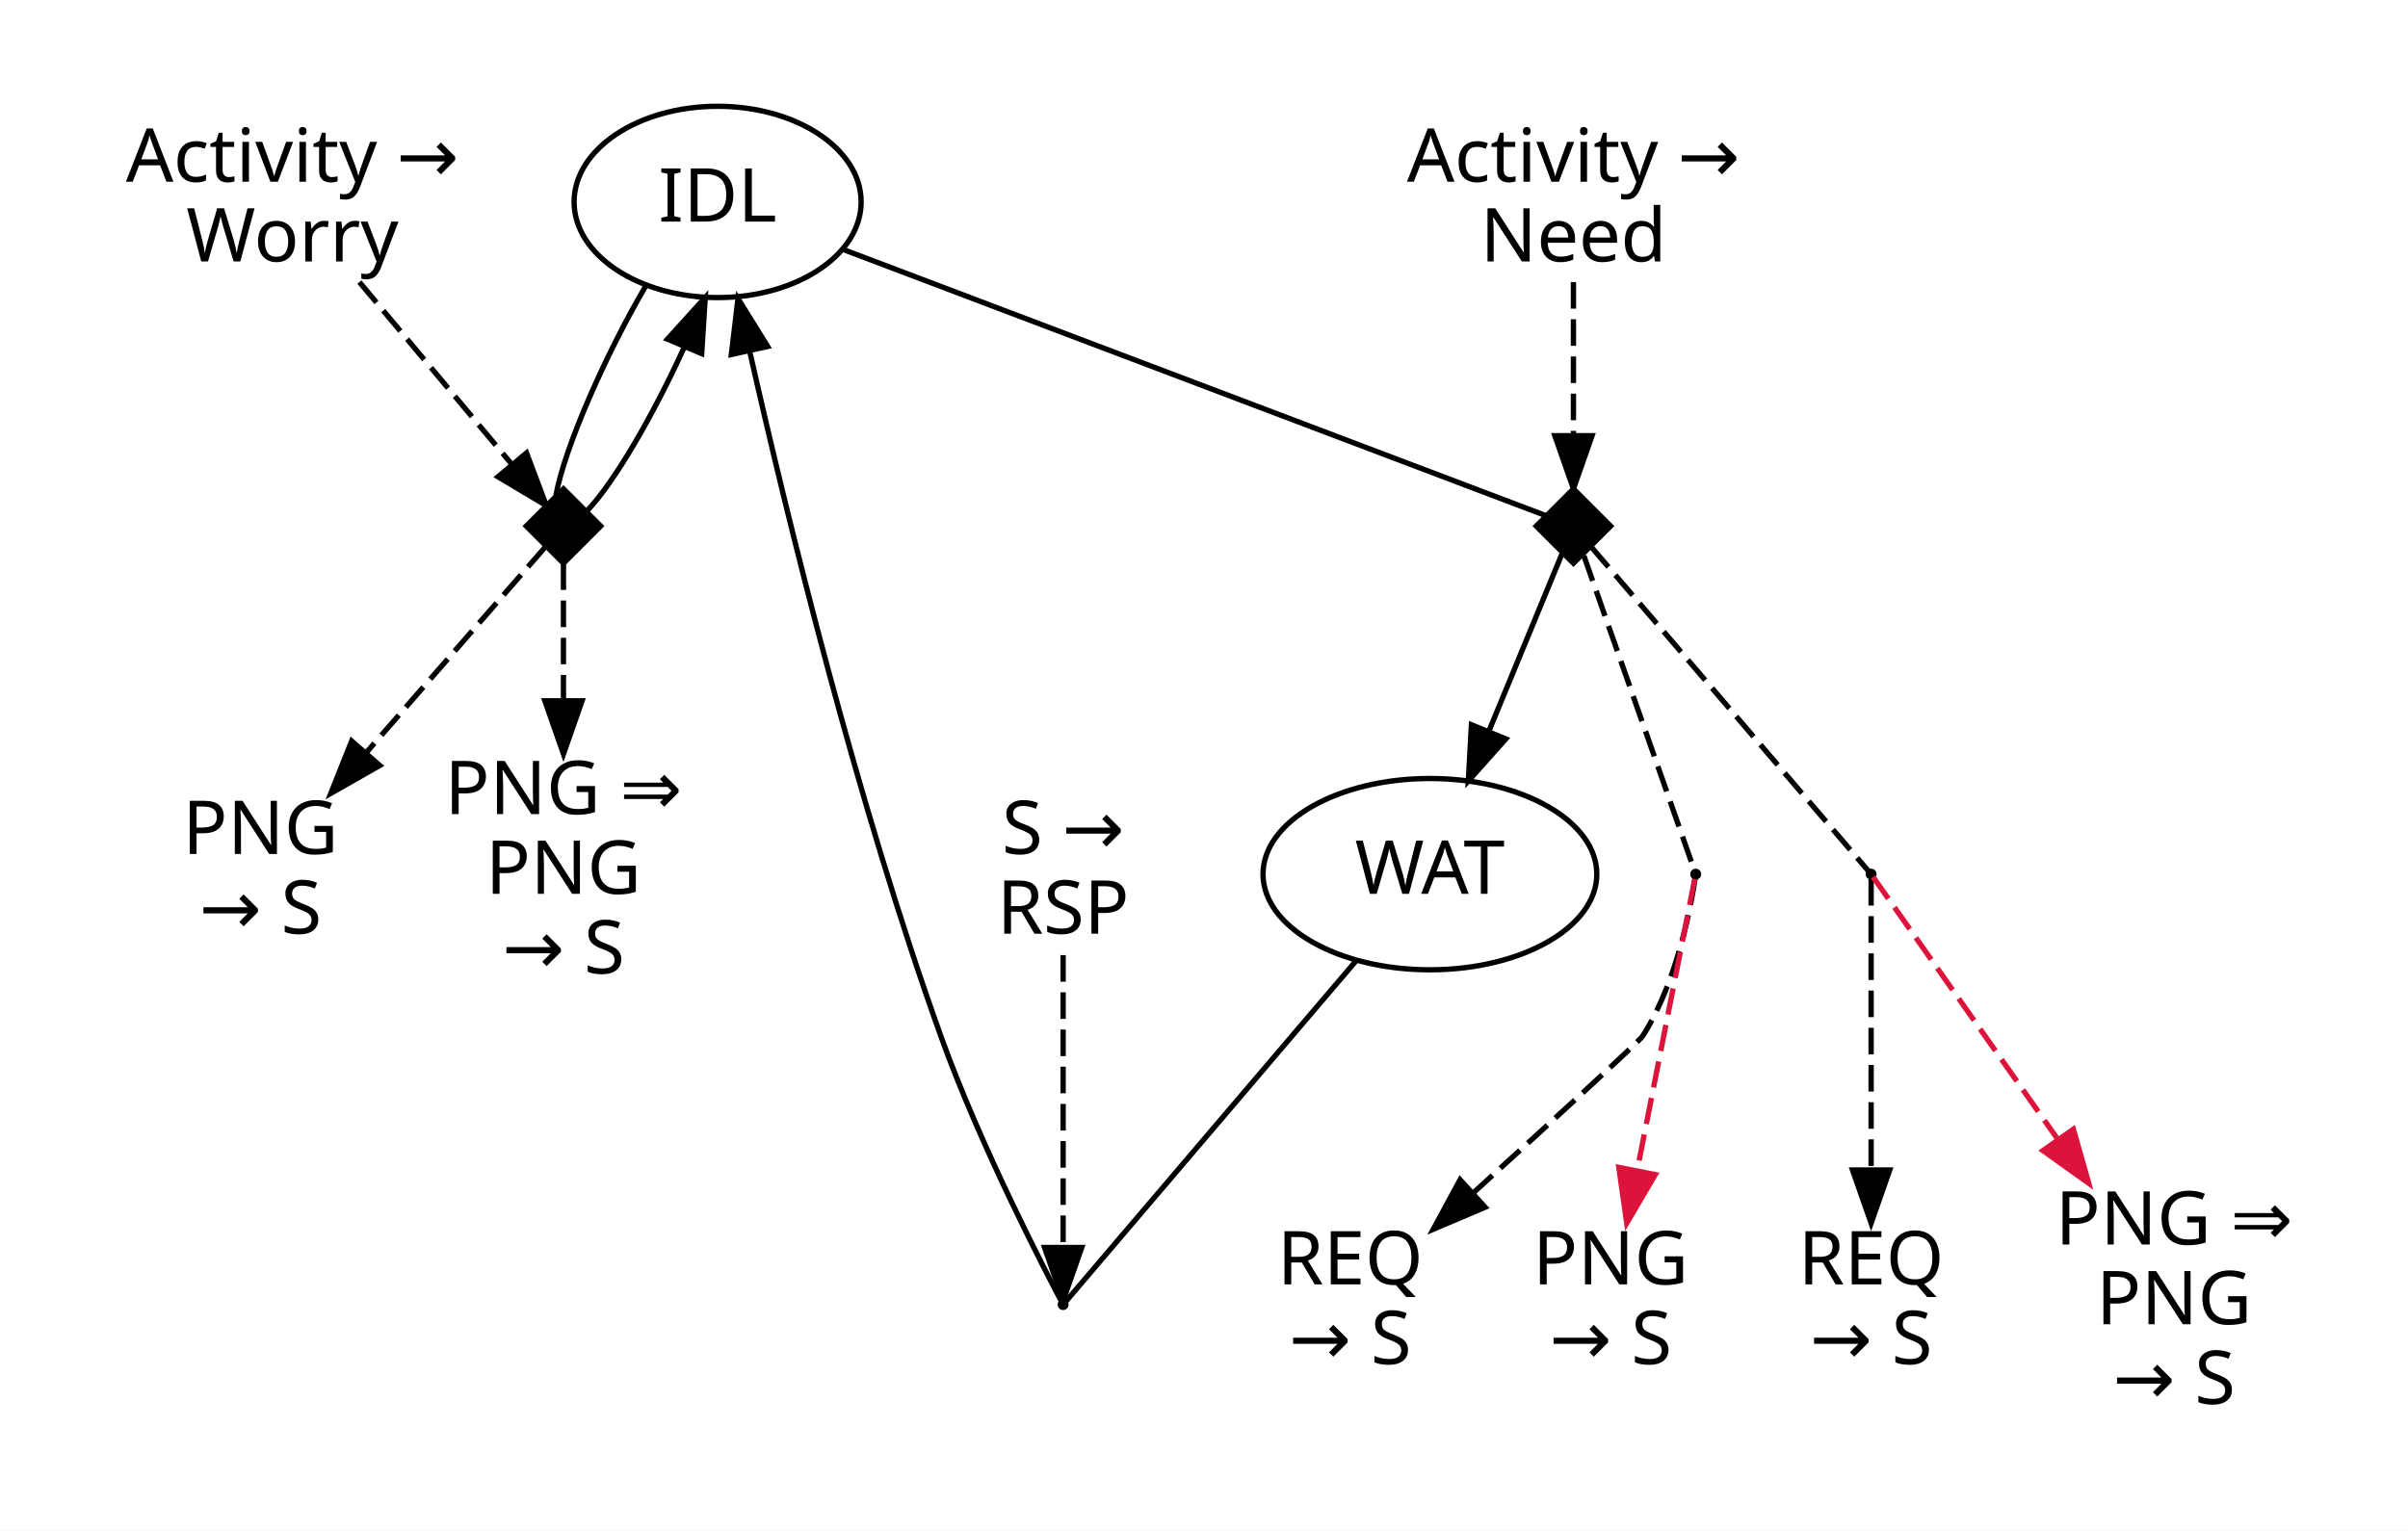
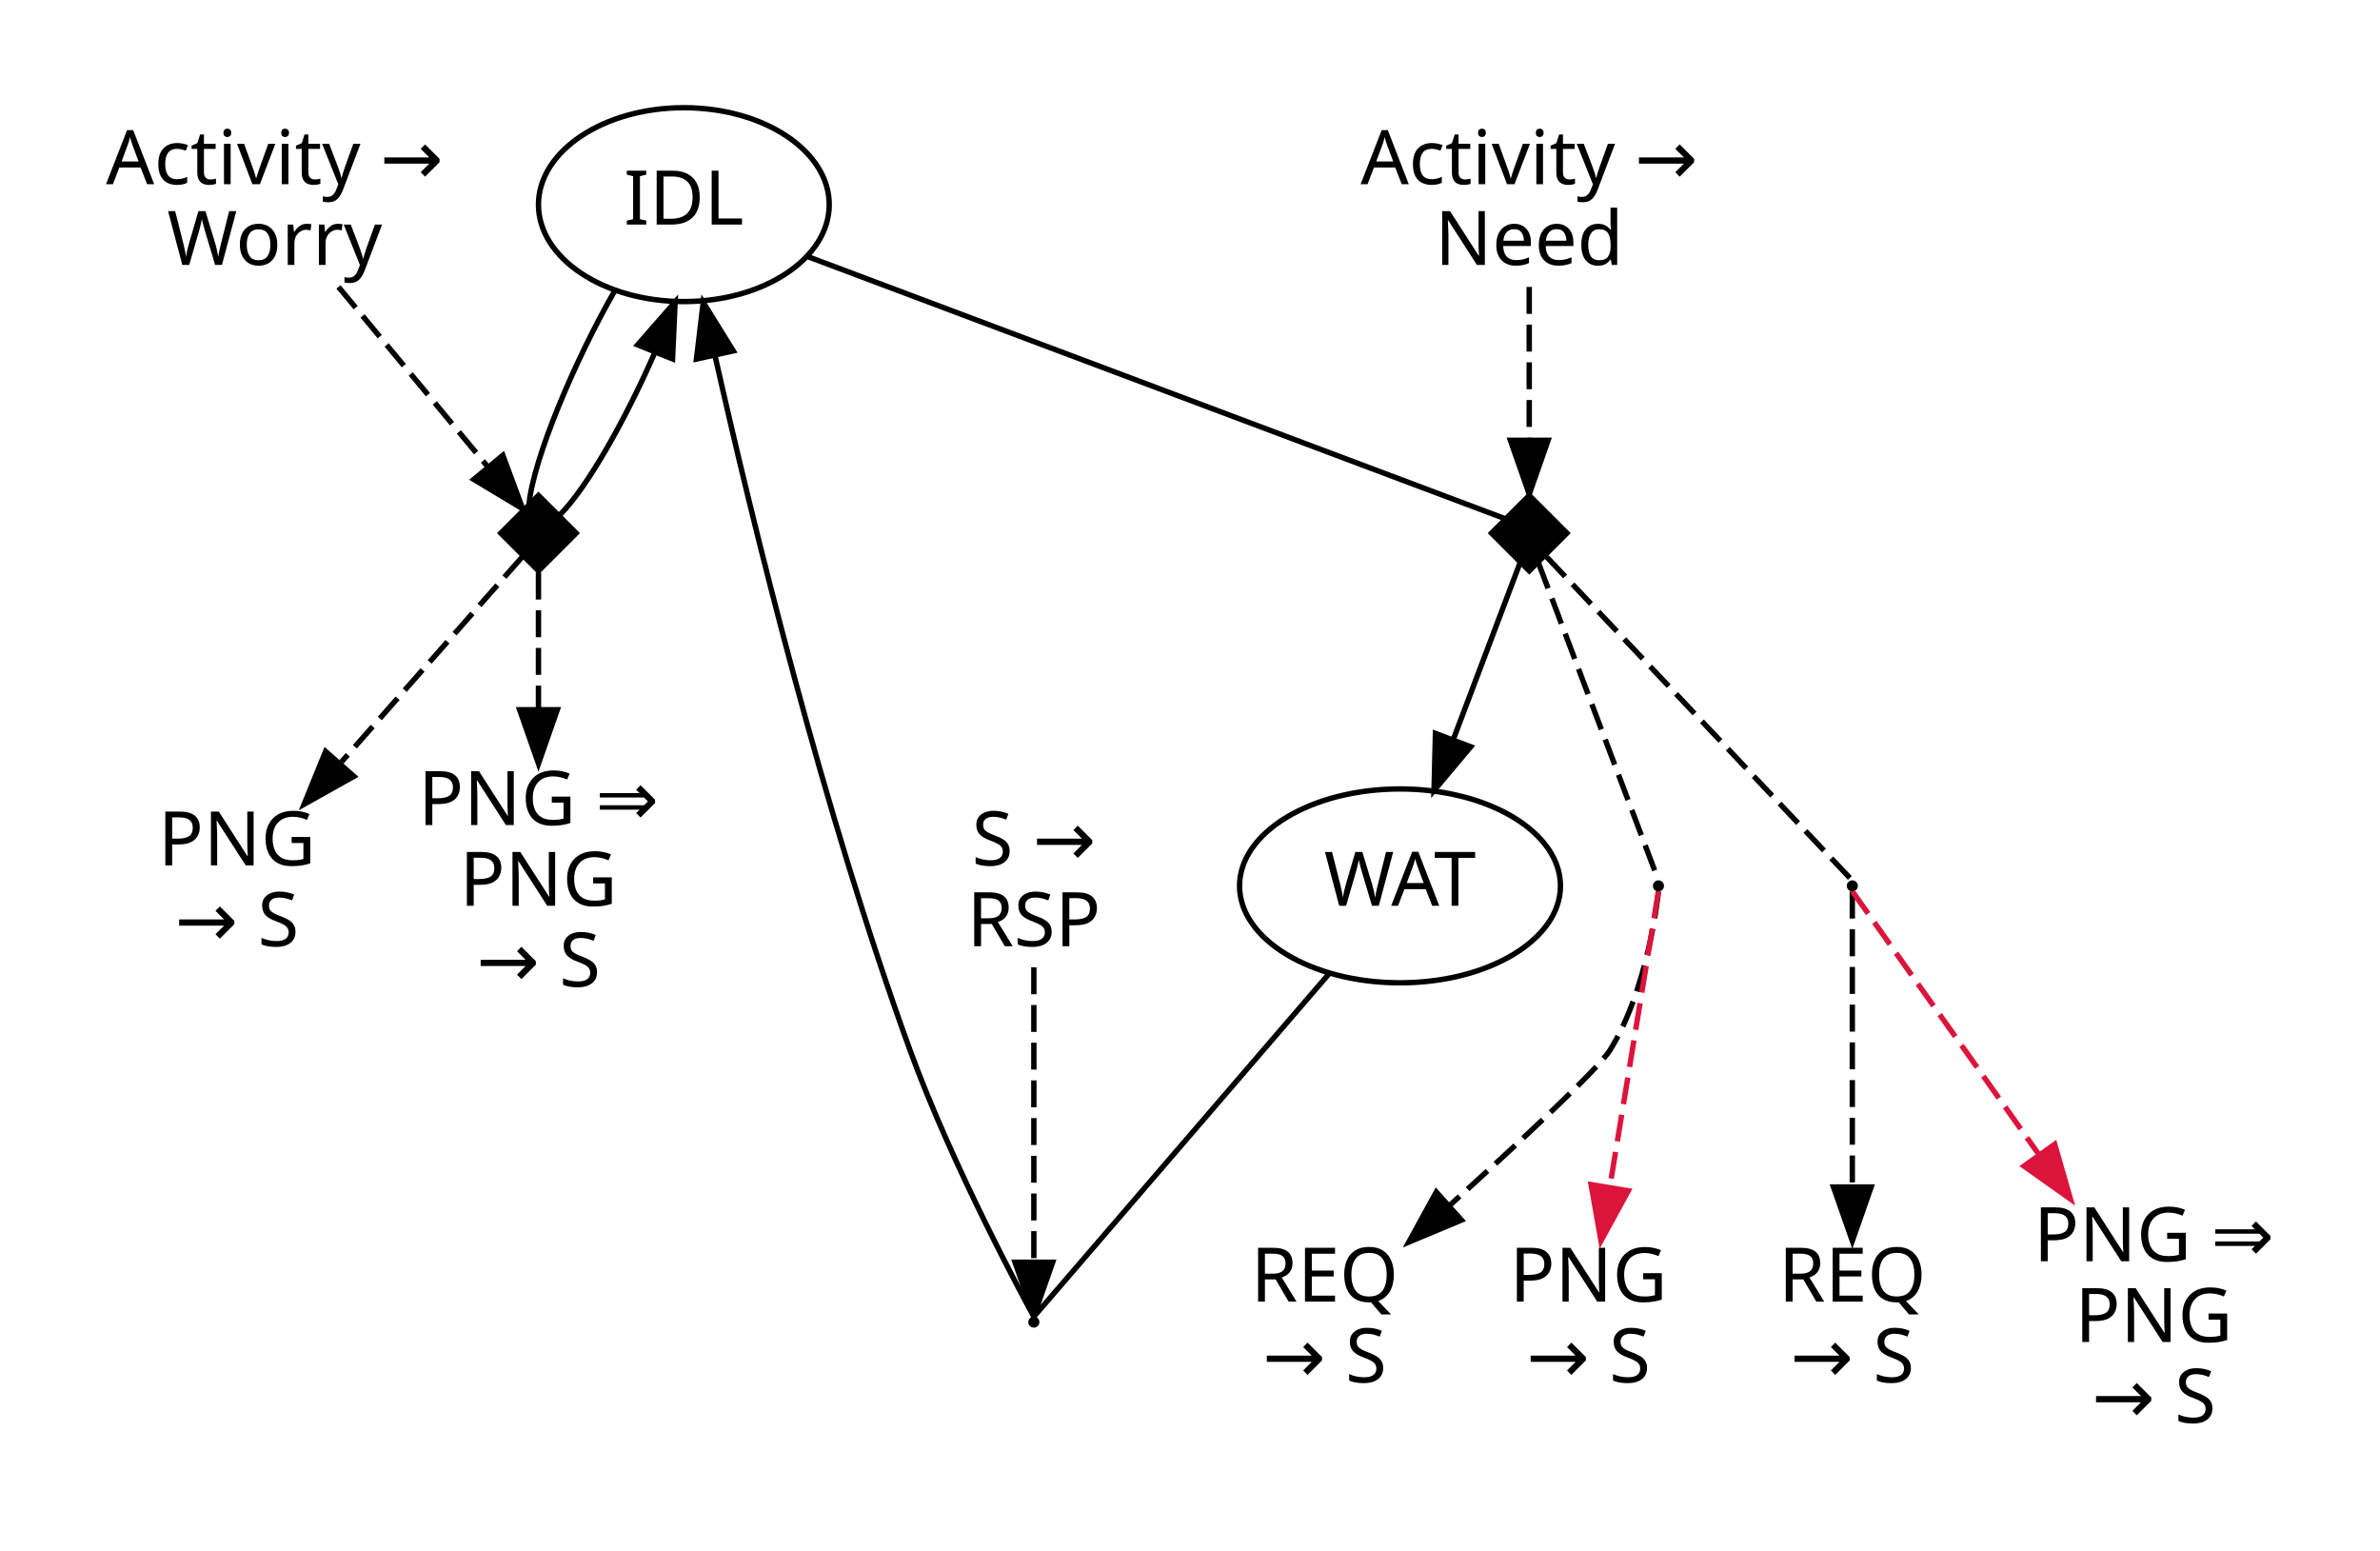
- <svg xmlns="http://www.w3.org/2000/svg" width="453pt" height="288pt" viewBox="0.00 0.00 453.00 288.00">
+ <svg xmlns="http://www.w3.org/2000/svg" width="442pt" height="288pt" viewBox="0.00 0.00 442.00 288.00">
  <g id="graph0" class="graph" transform="scale(1 1) rotate(0) translate(4 284)">
-     <polygon fill="#ffffff" stroke="transparent" points="-4,4 -4,-284 449,-284 449,4 -4,4" />
+     <polygon fill="white" stroke="transparent" points="-4,4 -4,-284 438,-284 438,4 -4,4" />
    <g id="clust1" class="cluster">
-       <polygon fill="none" stroke="#ffffff" points="8,-89 8,-272 166,-272 166,-89 8,-89" />
+       <polygon fill="none" stroke="white" points="8,-89 8,-272 158,-272 158,-89 8,-89" />
    </g>
    <g id="clust2" class="cluster">
-       <polygon fill="none" stroke="#ffffff" points="226,-8 226,-269 437,-269 437,-8 226,-8" />
+       <polygon fill="none" stroke="white" points="218,-8 218,-269 426,-269 426,-8 218,-8" />
    </g>
    <g id="clust3" class="cluster">
-       <polygon fill="none" stroke="#ffffff" points="174,-29.96 174,-142.5 218,-142.5 218,-29.96 174,-29.96" />
+       <polygon fill="none" stroke="white" points="166,-29.96 166,-142.5 210,-142.5 210,-29.96 166,-29.96" />
    </g>
    <g id="node1" class="node">
-       <ellipse fill="none" stroke="#000000" cx="131" cy="-246" rx="27" ry="18" />
-       <text text-anchor="middle" x="131" y="-242.3" font-family="sans-serif" font-size="14.00" fill="#000000">IDL</text>
+       <ellipse fill="none" stroke="black" cx="123" cy="-246" rx="27" ry="18" />
+       <text text-anchor="middle" x="123" y="-242.3" font-family="sans-serif" font-size="14.00">IDL</text>
    </g>
    <g id="node2" class="node">
-       <polygon fill="#000000" stroke="#000000" points="102,-192 95,-185 102,-178 109,-185 102,-192" />
+       <polygon fill="black" stroke="black" points="96,-192 89,-185 96,-178 103,-185 96,-192" />
    </g>
    <g id="edge1" class="edge">
-       <path fill="none" stroke="#000000" d="M117.543,-230.291C109.916,-217.3 102.118,-199.586 100.567,-190.65" />
+       <path fill="none" stroke="black" d="M110.23,-230.11C102.68,-217 95.05,-198.74 94.26,-190.43" />
    </g>
    <g id="node7" class="node">
-       <polygon fill="#000000" stroke="#000000" points="292,-192 285,-185 292,-178 299,-185 292,-192" />
+       <polygon fill="black" stroke="black" points="280,-192 273,-185 280,-178 287,-185 280,-192" />
    </g>
    <g id="edge6" class="edge">
-       <path fill="none" stroke="#000000" d="M154.756,-236.999C193.243,-222.417 266.939,-194.495 286.904,-186.931" />
+       <path fill="none" stroke="black" d="M146.17,-236.29C184.04,-222.06 256.87,-194.69 275.55,-187.67" />
    </g>
    <g id="edge2" class="edge">
-       <path fill="none" stroke="#000000" d="M106.402,-187.83C111.728,-193.393 119.075,-206.277 124.652,-218.51" />
-       <polygon fill="#000000" stroke="#000000" points="121.557,-220.178 128.672,-228.028 128.005,-217.454 121.557,-220.178" />
+       <path fill="none" stroke="black" d="M99.96,-188.38C105.15,-193.56 112.3,-206.38 117.6,-218.51" />
+       <polygon fill="black" stroke="black" points="114.41,-219.96 121.38,-227.93 120.9,-217.35 114.41,-219.96" />
    </g>
    <g id="node4" class="node">
-       <text text-anchor="middle" x="45" y="-123.3" font-family="sans-serif" font-size="14.00" fill="#000000">PNG</text>
-       <text text-anchor="middle" x="45" y="-108.3" font-family="sans-serif" font-size="14.00" fill="#000000">→ S</text>
+       <text text-anchor="middle" x="40" y="-123.3" font-family="sans-serif" font-size="14.00">PNG</text>
+       <text text-anchor="middle" x="40" y="-108.3" font-family="sans-serif" font-size="14.00">→ S</text>
    </g>
    <g id="edge4" class="edge">
-       <path fill="none" stroke="#000000" stroke-dasharray="5,2" d="M98.605,-181.099C92.053,-173.57 77.216,-156.52 64.808,-142.262" />
-       <polygon fill="#000000" stroke="#000000" points="67.439,-139.953 58.234,-134.707 62.158,-144.548 67.439,-139.953" />
+       <path fill="none" stroke="Black" stroke-dasharray="5,2" d="M92.99,-180.59C86.72,-173.48 71.83,-156.59 59.42,-142.52" />
+       <polygon fill="Black" stroke="Black" points="61.72,-139.84 52.48,-134.66 56.47,-144.47 61.72,-139.84" />
    </g>
    <g id="node5" class="node">
-       <text text-anchor="middle" x="102" y="-130.8" font-family="sans-serif" font-size="14.00" fill="#000000">PNG ⇒</text>
-       <text text-anchor="middle" x="102" y="-115.8" font-family="sans-serif" font-size="14.00" fill="#000000">PNG</text>
-       <text text-anchor="middle" x="102" y="-100.8" font-family="sans-serif" font-size="14.00" fill="#000000">→ S</text>
+       <text text-anchor="middle" x="96" y="-130.8" font-family="sans-serif" font-size="14.00">PNG ⇒</text>
+       <text text-anchor="middle" x="96" y="-115.8" font-family="sans-serif" font-size="14.00">PNG</text>
+       <text text-anchor="middle" x="96" y="-100.8" font-family="sans-serif" font-size="14.00">→ S</text>
    </g>
    <g id="edge5" class="edge">
-       <path fill="none" stroke="#000000" stroke-dasharray="5,2" d="M102,-177.99C102,-171.671 102,-161.897 102,-152.137" />
-       <polygon fill="#000000" stroke="#000000" points="105.5,-152.116 102,-142.116 98.5,-152.116 105.5,-152.116" />
+       <path fill="none" stroke="Black" stroke-dasharray="5,2" d="M96,-177.68C96,-171.64 96,-162.07 96,-152.47" />
+       <polygon fill="Black" stroke="Black" points="99.5,-152.21 96,-142.21 92.5,-152.21 99.5,-152.21" />
    </g>
    <g id="node3" class="node">
-       <text text-anchor="middle" x="51" y="-249.8" font-family="sans-serif" font-size="14.00" fill="#000000">Activity →</text>
-       <text text-anchor="middle" x="51" y="-234.8" font-family="sans-serif" font-size="14.00" fill="#000000">Worry</text>
+       <text text-anchor="middle" x="47" y="-249.8" font-family="sans-serif" font-size="14.00">Activity →</text>
+       <text text-anchor="middle" x="47" y="-234.8" font-family="sans-serif" font-size="14.00">Worry</text>
    </g>
    <g id="edge3" class="edge">
-       <path fill="none" stroke="#000000" stroke-dasharray="5,2" d="M63.607,-230.921C72.459,-220.334 84.124,-206.382 92.263,-196.646" />
-       <polygon fill="#000000" stroke="#000000" points="95.05,-198.769 98.779,-188.852 89.68,-194.279 95.05,-198.769" />
+       <path fill="none" stroke="Black" stroke-dasharray="5,2" d="M58.86,-230.72C67.36,-220.49 78.65,-206.89 86.54,-197.39" />
+       <polygon fill="Black" stroke="Black" points="89.38,-199.45 93.07,-189.52 83.99,-194.98 89.38,-199.45" />
    </g>
    <g id="node6" class="node">
-       <ellipse fill="none" stroke="#000000" cx="265" cy="-119.5" rx="31.396" ry="18" />
-       <text text-anchor="middle" x="265" y="-115.8" font-family="sans-serif" font-size="14.00" fill="#000000">WAT</text>
+       <ellipse fill="none" stroke="black" cx="256" cy="-119.5" rx="29.8" ry="18" />
+       <text text-anchor="middle" x="256" y="-115.8" font-family="sans-serif" font-size="14.00">WAT</text>
    </g>
    <g id="node15" class="node">
-       <ellipse fill="#000000" stroke="#000000" cx="196" cy="-38.5" rx=".54" ry=".54" />
+       <ellipse fill="black" stroke="black" cx="188" cy="-38.5" rx="0.54" ry="0.54" />
    </g>
    <g id="edge15" class="edge">
-       <path fill="none" stroke="#000000" d="M251.037,-103.108C232.135,-80.919 200.302,-43.55 196.397,-38.966" />
+       <path fill="none" stroke="black" d="M242.89,-103.27C223.75,-81.03 190.18,-42.03 188.1,-39.62" />
    </g>
    <g id="edge7" class="edge">
-       <path fill="none" stroke="#000000" d="M289.881,-179.86C286.919,-172.674 281.324,-159.101 276.189,-146.644" />
-       <polygon fill="#000000" stroke="#000000" points="279.276,-144.948 272.229,-137.037 272.804,-147.616 279.276,-144.948" />
+       <path fill="none" stroke="black" d="M278.27,-179.43C275.68,-172.57 270.58,-159.07 265.91,-146.72" />
+       <polygon fill="black" stroke="black" points="269.13,-145.33 262.32,-137.22 262.58,-147.81 269.13,-145.33" />
    </g>
    <g id="node9" class="node">
-       <ellipse fill="#000000" stroke="#000000" cx="315" cy="-119.5" rx=".54" ry=".54" />
+       <ellipse fill="black" stroke="black" cx="304" cy="-119.5" rx="0.54" ry="0.54" />
    </g>
    <g id="edge9" class="edge">
-       <path fill="none" stroke="#000000" stroke-dasharray="5,2" d="M293.961,-179.416C299.089,-164.813 312.642,-126.215 314.729,-120.273" />
+       <path fill="none" stroke="black" stroke-dasharray="5,2" d="M281.73,-179.43C287.06,-165.33 302.96,-123.24 303.95,-120.63" />
    </g>
    <g id="node12" class="node">
-       <ellipse fill="#000000" stroke="#000000" cx="348" cy="-119.5" rx=".54" ry=".54" />
+       <ellipse fill="black" stroke="black" cx="340" cy="-119.5" rx="0.54" ry="0.54" />
    </g>
    <g id="edge12" class="edge">
-       <path fill="none" stroke="#000000" stroke-dasharray="5,2" d="M295.335,-181.099C306.638,-167.879 343.035,-125.307 347.541,-120.037" />
+       <path fill="none" stroke="black" stroke-dasharray="5,2" d="M283.23,-180.59C295.3,-167.81 337.26,-123.4 339.87,-120.63" />
    </g>
    <g id="node8" class="node">
-       <text text-anchor="middle" x="292" y="-249.8" font-family="sans-serif" font-size="14.00" fill="#000000">Activity →</text>
-       <text text-anchor="middle" x="292" y="-234.8" font-family="sans-serif" font-size="14.00" fill="#000000">Need</text>
+       <text text-anchor="middle" x="280" y="-249.8" font-family="sans-serif" font-size="14.00">Activity →</text>
+       <text text-anchor="middle" x="280" y="-234.8" font-family="sans-serif" font-size="14.00">Need</text>
    </g>
    <g id="edge8" class="edge">
-       <path fill="none" stroke="#000000" stroke-dasharray="5,2" d="M292,-230.921C292,-222.189 292,-211.169 292,-202.113" />
-       <polygon fill="#000000" stroke="#000000" points="295.5,-202.012 292,-192.012 288.5,-202.012 295.5,-202.012" />
+       <path fill="none" stroke="Black" stroke-dasharray="5,2" d="M280,-230.72C280,-222.18 280,-211.3 280,-202.41" />
+       <polygon fill="Black" stroke="Black" points="283.5,-202.24 280,-192.24 276.5,-202.24 283.5,-202.24" />
    </g>
    <g id="node10" class="node">
-       <text text-anchor="middle" x="250" y="-42.3" font-family="sans-serif" font-size="14.00" fill="#000000">REQ</text>
-       <text text-anchor="middle" x="250" y="-27.3" font-family="sans-serif" font-size="14.00" fill="#000000">→ S</text>
+       <text text-anchor="middle" x="242" y="-42.3" font-family="sans-serif" font-size="14.00">REQ</text>
+       <text text-anchor="middle" x="242" y="-27.3" font-family="sans-serif" font-size="14.00">→ S</text>
    </g>
    <g id="edge10" class="edge">
-       <path fill="none" stroke="#000000" stroke-dasharray="5,2" d="M314.887,-118.681C314.347,-114.975 311.761,-99.493 305,-89 304.383,-88.043 287.875,-72.924 273.106,-59.477" />
-       <polygon fill="#000000" stroke="#000000" points="275.387,-56.82 265.634,-52.681 270.677,-61.998 275.387,-56.82" />
+       <path fill="none" stroke="Black" stroke-dasharray="5,2" d="M303.99,-118.45C303.89,-117.39 302.03,-100.27 295,-89 292.77,-85.43 278.4,-72.08 265.19,-60.14" />
+       <polygon fill="Black" stroke="Black" points="267.42,-57.44 257.64,-53.36 262.74,-62.65 267.42,-57.44" />
    </g>
    <g id="node11" class="node">
-       <text text-anchor="middle" x="299" y="-42.3" font-family="sans-serif" font-size="14.00" fill="#000000">PNG</text>
-       <text text-anchor="middle" x="299" y="-27.3" font-family="sans-serif" font-size="14.00" fill="#000000">→ S</text>
+       <text text-anchor="middle" x="291" y="-42.3" font-family="sans-serif" font-size="14.00">PNG</text>
+       <text text-anchor="middle" x="291" y="-27.3" font-family="sans-serif" font-size="14.00">→ S</text>
    </g>
    <g id="edge11" class="edge">
-       <path fill="none" stroke="#dc143c" stroke-dasharray="5,2" d="M314.82,-118.59C313.758,-113.213 308.203,-85.092 303.973,-63.676" />
-       <polygon fill="#dc143c" stroke="#dc143c" points="307.4,-62.963 302.028,-53.831 300.533,-64.319 307.4,-62.963" />
+       <path fill="none" stroke="Crimson" stroke-dasharray="5,2" d="M303.99,-118.44C303.74,-116.94 298.7,-86.27 294.97,-63.61" />
+       <polygon fill="Crimson" stroke="Crimson" points="298.4,-62.89 293.32,-53.59 291.49,-64.03 298.4,-62.89" />
    </g>
    <g id="node13" class="node">
-       <text text-anchor="middle" x="348" y="-42.3" font-family="sans-serif" font-size="14.00" fill="#000000">REQ</text>
-       <text text-anchor="middle" x="348" y="-27.3" font-family="sans-serif" font-size="14.00" fill="#000000">→ S</text>
+       <text text-anchor="middle" x="340" y="-42.3" font-family="sans-serif" font-size="14.00">REQ</text>
+       <text text-anchor="middle" x="340" y="-27.3" font-family="sans-serif" font-size="14.00">→ S</text>
    </g>
    <g id="edge13" class="edge">
-       <path fill="none" stroke="#000000" stroke-dasharray="5,2" d="M348,-118.59C348,-113.238 348,-85.347 348,-63.969" />
-       <polygon fill="#000000" stroke="#000000" points="351.5,-63.831 348,-53.831 344.5,-63.831 351.5,-63.831" />
+       <path fill="none" stroke="Black" stroke-dasharray="5,2" d="M340,-118.44C340,-116.94 340,-86.27 340,-63.61" />
+       <polygon fill="Black" stroke="Black" points="343.5,-63.59 340,-53.59 336.5,-63.59 343.5,-63.59" />
    </g>
    <g id="node14" class="node">
-       <text text-anchor="middle" x="405" y="-49.8" font-family="sans-serif" font-size="14.00" fill="#000000">PNG ⇒</text>
-       <text text-anchor="middle" x="405" y="-34.8" font-family="sans-serif" font-size="14.00" fill="#000000">PNG</text>
-       <text text-anchor="middle" x="405" y="-19.8" font-family="sans-serif" font-size="14.00" fill="#000000">→ S</text>
+       <text text-anchor="middle" x="396" y="-49.8" font-family="sans-serif" font-size="14.00">PNG ⇒</text>
+       <text text-anchor="middle" x="396" y="-34.8" font-family="sans-serif" font-size="14.00">PNG</text>
+       <text text-anchor="middle" x="396" y="-19.8" font-family="sans-serif" font-size="14.00">→ S</text>
    </g>
    <g id="edge14" class="edge">
-       <path fill="none" stroke="#dc143c" stroke-dasharray="5,2" d="M348.364,-118.983C351.064,-115.146 368.28,-90.681 383.03,-69.72" />
-       <polygon fill="#dc143c" stroke="#dc143c" points="386.05,-71.511 388.942,-61.319 380.325,-67.483 386.05,-71.511" />
+       <path fill="none" stroke="Crimson" stroke-dasharray="5,2" d="M340.04,-118.44C341.01,-117.07 359.21,-91.4 374.59,-69.7" />
+       <polygon fill="Crimson" stroke="Crimson" points="377.59,-71.52 380.52,-61.34 371.88,-67.47 377.59,-71.52" />
    </g>
    <g id="edge16" class="edge">
-       <path fill="none" stroke="#000000" d="M195.63,-39.194C193.304,-43.58 180.546,-67.962 173,-89 157.167,-133.143 144.189,-186.148 137.033,-217.898" />
-       <polygon fill="#000000" stroke="#000000" points="133.583,-217.287 134.833,-227.808 140.417,-218.804 133.583,-217.287" />
+       <path fill="none" stroke="black" d="M187.96,-39.58C187.09,-41.17 173.04,-66.92 165,-89 148.89,-133.28 135.83,-186.63 128.76,-218.07" />
+       <polygon fill="black" stroke="black" points="125.34,-217.33 126.6,-227.85 132.18,-218.84 125.34,-217.33" />
    </g>
    <g id="node16" class="node">
-       <text text-anchor="middle" x="196" y="-123.3" font-family="sans-serif" font-size="14.00" fill="#000000">S →</text>
-       <text text-anchor="middle" x="196" y="-108.3" font-family="sans-serif" font-size="14.00" fill="#000000">RSP</text>
+       <text text-anchor="middle" x="188" y="-123.3" font-family="sans-serif" font-size="14.00">S →</text>
+       <text text-anchor="middle" x="188" y="-108.3" font-family="sans-serif" font-size="14.00">RSP</text>
    </g>
    <g id="edge17" class="edge">
-       <path fill="none" stroke="#000000" stroke-dasharray="5,2" d="M196,-104.264C196,-88.379 196,-63.861 196,-49.679" />
-       <polygon fill="#000000" stroke="#000000" points="199.5,-49.245 196,-39.245 192.5,-49.245 199.5,-49.245" />
+       <path fill="none" stroke="Black" stroke-dasharray="5,2" d="M188,-104.38C188,-88.73 188,-63.86 188,-49.9" />
+       <polygon fill="Black" stroke="Black" points="191.5,-49.62 188,-39.62 184.5,-49.62 191.5,-49.62" />
    </g>
  </g>
</svg>
